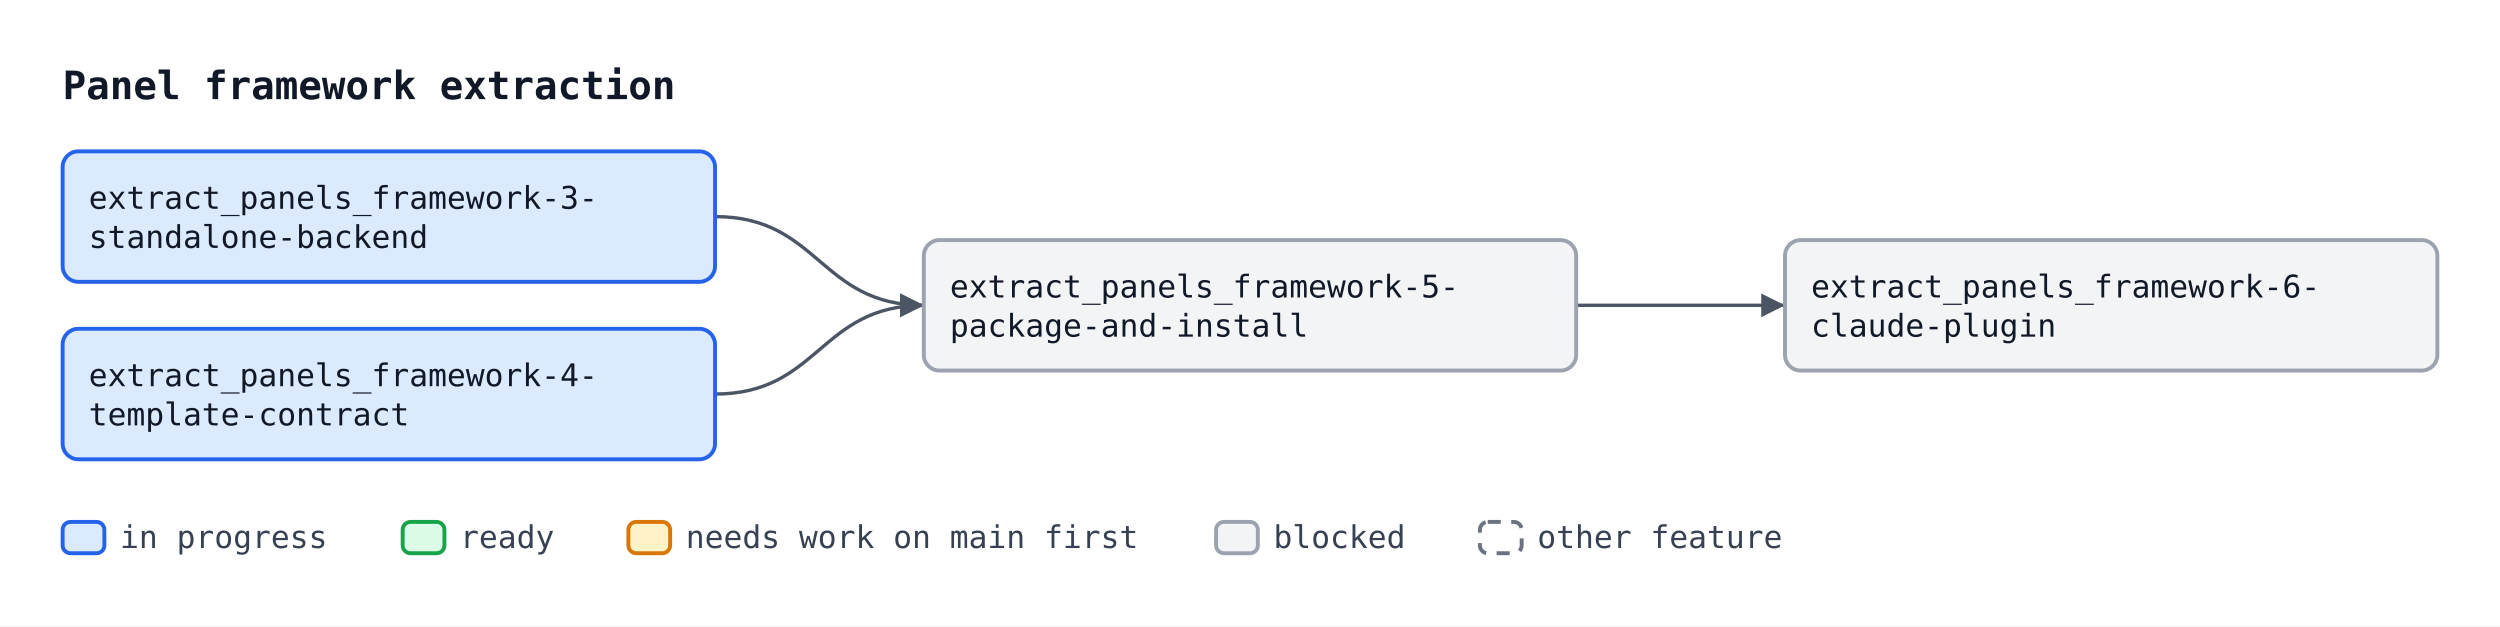
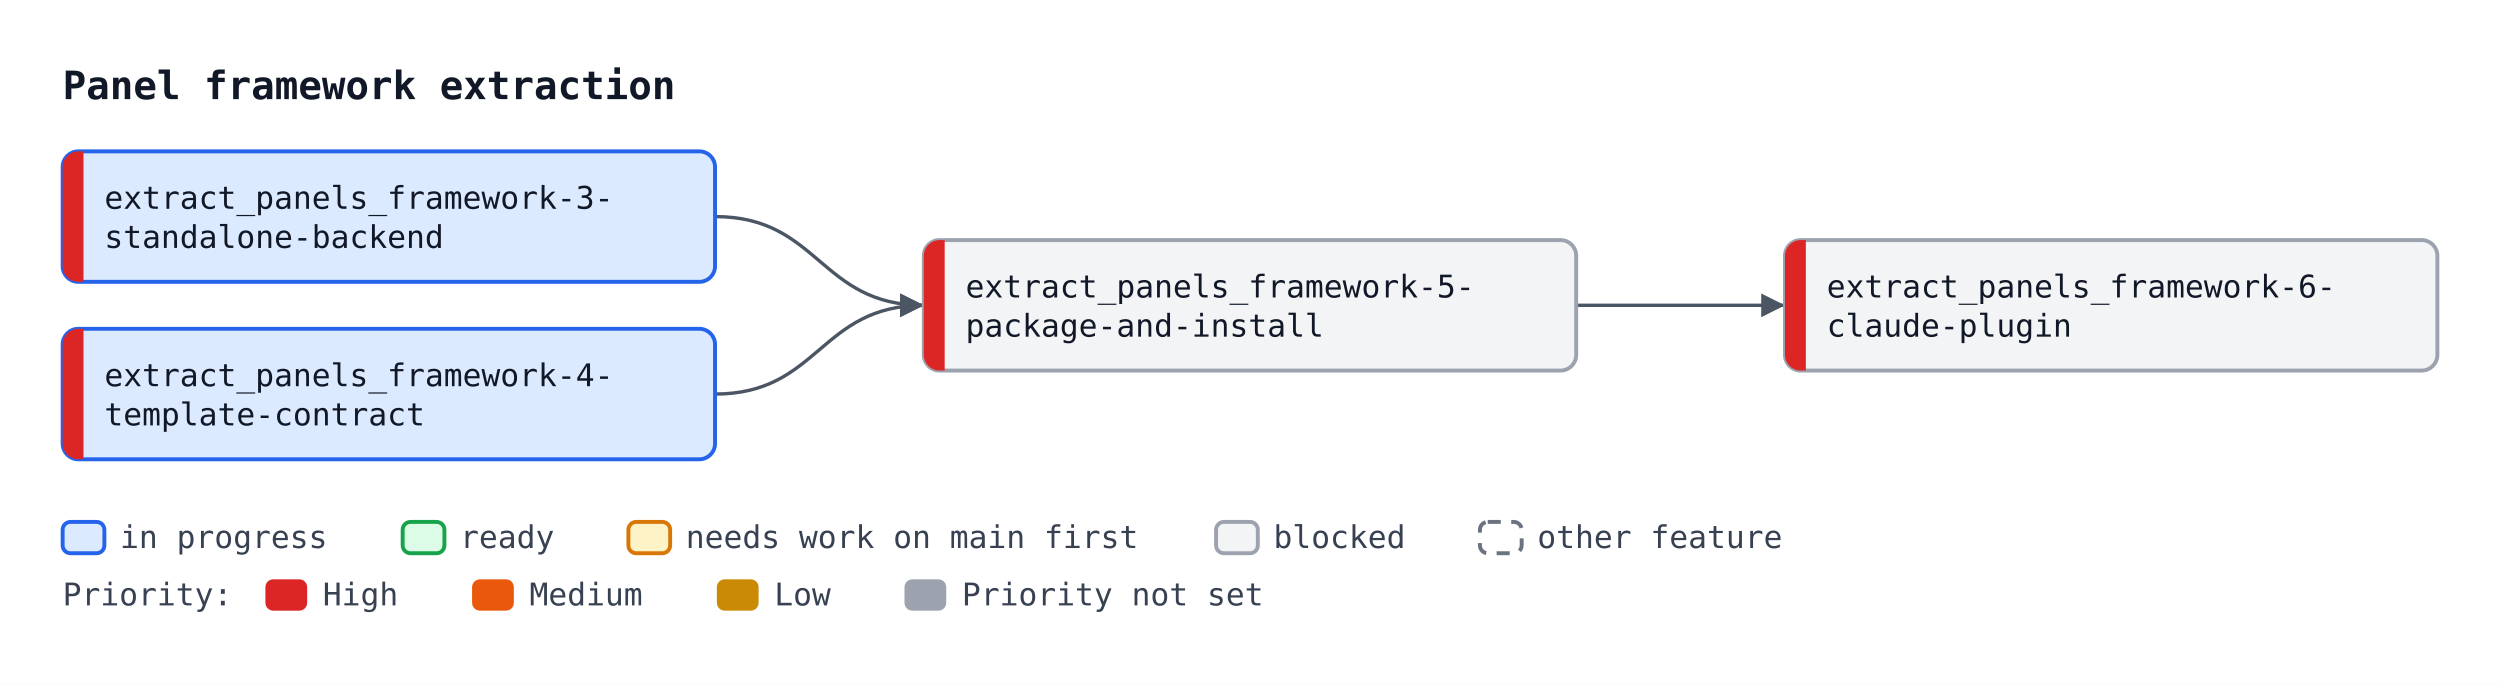
- <svg xmlns="http://www.w3.org/2000/svg" width="958" height="240" viewBox="0 0 958 240" font-family="ui-monospace, SFMono-Regular, Menlo, Consolas, monospace" font-size="12">
+ <svg xmlns="http://www.w3.org/2000/svg" width="958" height="262" viewBox="0 0 958 262" font-family="ui-monospace, SFMono-Regular, Menlo, Consolas, monospace" font-size="12">
  <defs>
    <marker id="arrow" viewBox="0 0 10 10" refX="10" refY="5" markerWidth="7" markerHeight="7" orient="auto-start-reverse">
      <path d="M0,0 L10,5 L0,10 z" fill="#4b5563" />
    </marker>
  </defs>
-   <rect width="958" height="240" fill="#ffffff" />
+   <rect width="958" height="262" fill="#ffffff" />
  <text x="24" y="38" font-size="15" font-weight="bold" fill="#111827">Panel framework extraction</text>
  <path d="M274.0,83.0 C314.0,83.0 314.0,117.0 354.0,117.0" fill="none" stroke="#4b5563" stroke-width="1.3" marker-end="url(#arrow)" />
  <path d="M274.0,151.0 C314.0,151.0 314.0,117.0 354.0,117.0" fill="none" stroke="#4b5563" stroke-width="1.3" marker-end="url(#arrow)" />
  <path d="M604.0,117.0 C644.0,117.0 644.0,117.0 684.0,117.0" fill="none" stroke="#4b5563" stroke-width="1.3" marker-end="url(#arrow)" />
  <rect x="24.0" y="58.0" width="250" height="50" rx="6" fill="#dbeafe" stroke="#2563eb" stroke-width="1.5" />
-   <text x="34.0" y="80.0" fill="#111827">extract_panels_framework-3-</text>
-   <text x="34.0" y="95.0" fill="#111827">standalone-backend</text>
+   <path d="M32.0,58.0 H30.0 A6,6 0 0 0 24.0,64.0 V102.0 A6,6 0 0 0 30.0,108.0 H32.0 Z" fill="#dc2626" />
+   <text x="40.0" y="80.0" fill="#111827">extract_panels_framework-3-</text>
+   <text x="40.0" y="95.0" fill="#111827">standalone-backend</text>
  <rect x="24.0" y="126.0" width="250" height="50" rx="6" fill="#dbeafe" stroke="#2563eb" stroke-width="1.5" />
-   <text x="34.0" y="148.0" fill="#111827">extract_panels_framework-4-</text>
-   <text x="34.0" y="163.0" fill="#111827">template-contract</text>
+   <path d="M32.0,126.0 H30.0 A6,6 0 0 0 24.0,132.0 V170.0 A6,6 0 0 0 30.0,176.0 H32.0 Z" fill="#dc2626" />
+   <text x="40.0" y="148.0" fill="#111827">extract_panels_framework-4-</text>
+   <text x="40.0" y="163.0" fill="#111827">template-contract</text>
  <rect x="354.0" y="92.0" width="250" height="50" rx="6" fill="#f3f4f6" stroke="#9ca3af" stroke-width="1.5" />
-   <text x="364.0" y="114.0" fill="#111827">extract_panels_framework-5-</text>
-   <text x="364.0" y="129.0" fill="#111827">package-and-install</text>
+   <path d="M362.0,92.0 H360.0 A6,6 0 0 0 354.0,98.0 V136.0 A6,6 0 0 0 360.0,142.0 H362.0 Z" fill="#dc2626" />
+   <text x="370.0" y="114.0" fill="#111827">extract_panels_framework-5-</text>
+   <text x="370.0" y="129.0" fill="#111827">package-and-install</text>
  <rect x="684.0" y="92.0" width="250" height="50" rx="6" fill="#f3f4f6" stroke="#9ca3af" stroke-width="1.5" />
-   <text x="694.0" y="114.0" fill="#111827">extract_panels_framework-6-</text>
-   <text x="694.0" y="129.0" fill="#111827">claude-plugin</text>
+   <path d="M692.0,92.0 H690.0 A6,6 0 0 0 684.0,98.0 V136.0 A6,6 0 0 0 690.0,142.0 H692.0 Z" fill="#dc2626" />
+   <text x="700.0" y="114.0" fill="#111827">extract_panels_framework-6-</text>
+   <text x="700.0" y="129.0" fill="#111827">claude-plugin</text>
  <rect x="24.0" y="200" width="16" height="12" rx="3" fill="#dbeafe" stroke="#2563eb" stroke-width="1.5" />
  <text x="46.0" y="210" fill="#374151">in progress</text>
  <rect x="154.3" y="200" width="16" height="12" rx="3" fill="#dcfce7" stroke="#16a34a" stroke-width="1.5" />
  <text x="176.3" y="210" fill="#374151">ready</text>
  <rect x="240.8" y="200" width="16" height="12" rx="3" fill="#fef3c7" stroke="#d97706" stroke-width="1.5" />
  <text x="262.8" y="210" fill="#374151">needs work on main first</text>
  <rect x="466.0" y="200" width="16" height="12" rx="3" fill="#f3f4f6" stroke="#9ca3af" stroke-width="1.5" />
  <text x="488.0" y="210" fill="#374151">blocked</text>
  <rect x="567.1" y="200" width="16" height="12" rx="3" fill="#ffffff" stroke="#6b7280" stroke-width="1.5" stroke-dasharray="5 4" />
  <text x="589.1" y="210" fill="#374151">other feature</text>
+   <text x="24" y="232" fill="#374151">Priority:</text>
+   <rect x="101.7" y="222" width="16" height="12" rx="3" fill="#dc2626" />
+   <text x="123.7" y="232" fill="#374151">High</text>
+   <rect x="180.9" y="222" width="16" height="12" rx="3" fill="#ea580c" />
+   <text x="202.9" y="232" fill="#374151">Medium</text>
+   <rect x="274.7" y="222" width="16" height="12" rx="3" fill="#ca8a04" />
+   <text x="296.7" y="232" fill="#374151">Low</text>
+   <rect x="346.6" y="222" width="16" height="12" rx="3" fill="#9ca3af" />
+   <text x="368.6" y="232" fill="#374151">Priority not set</text>
</svg>
